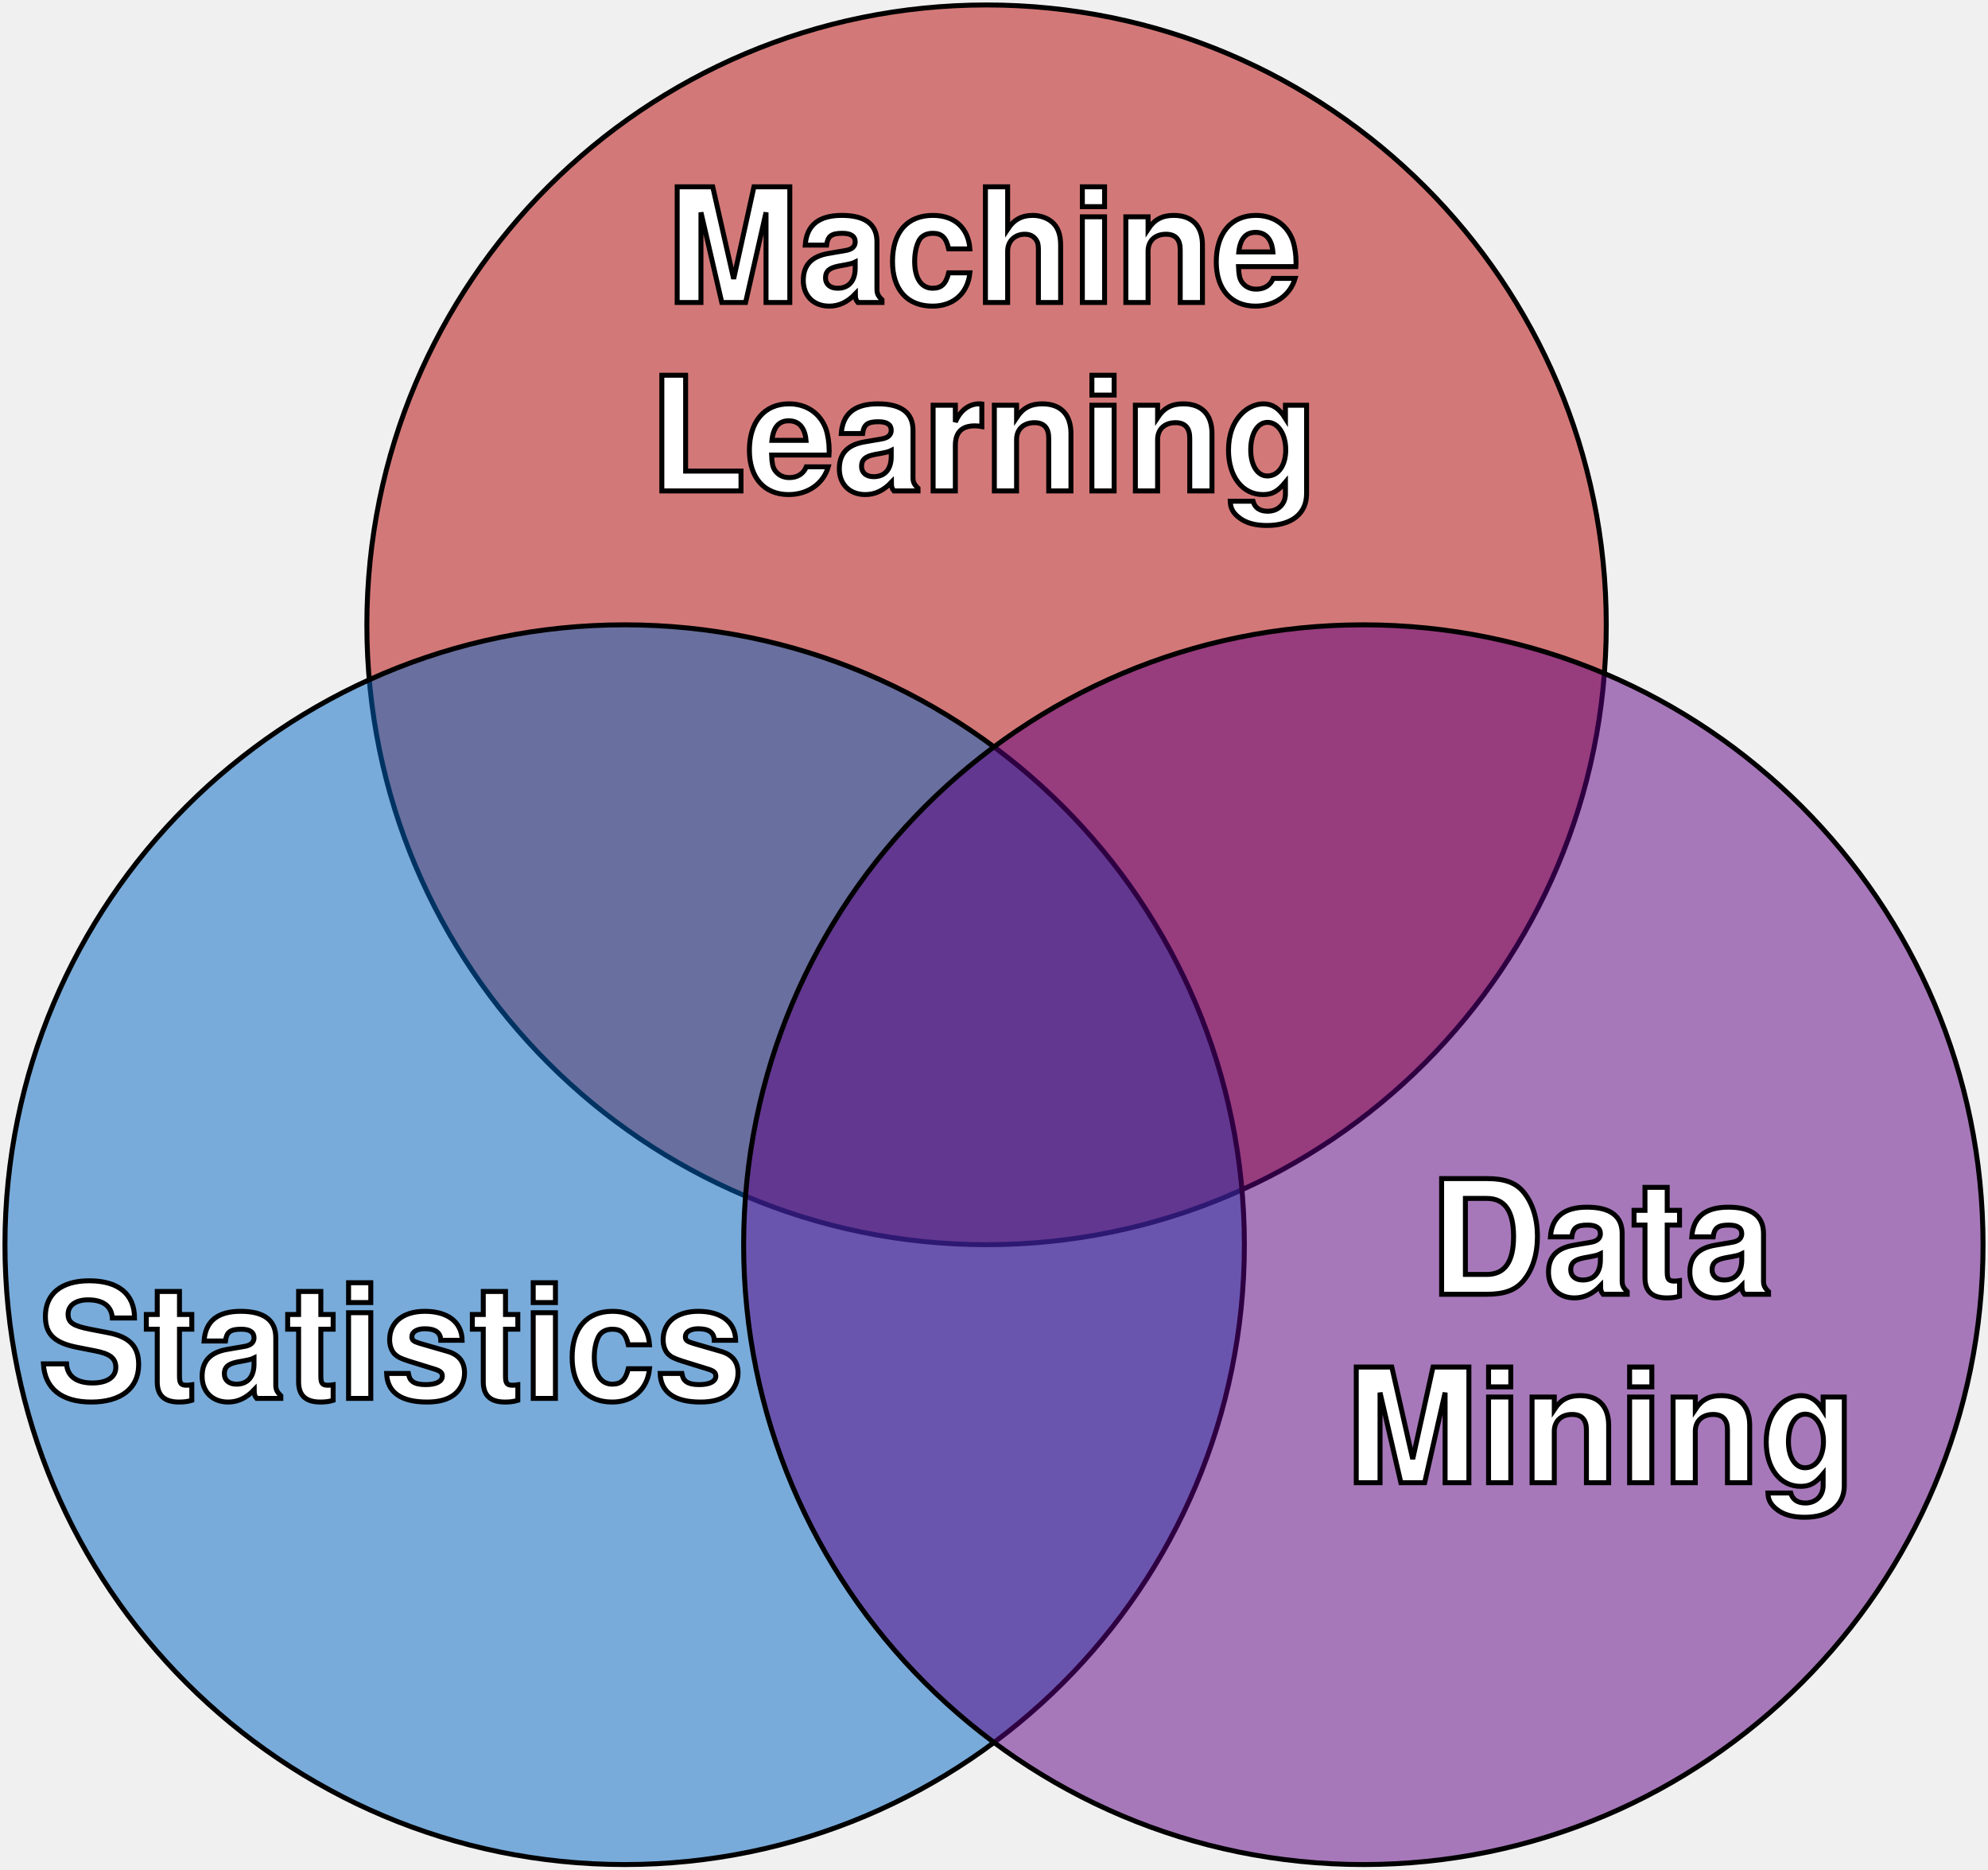
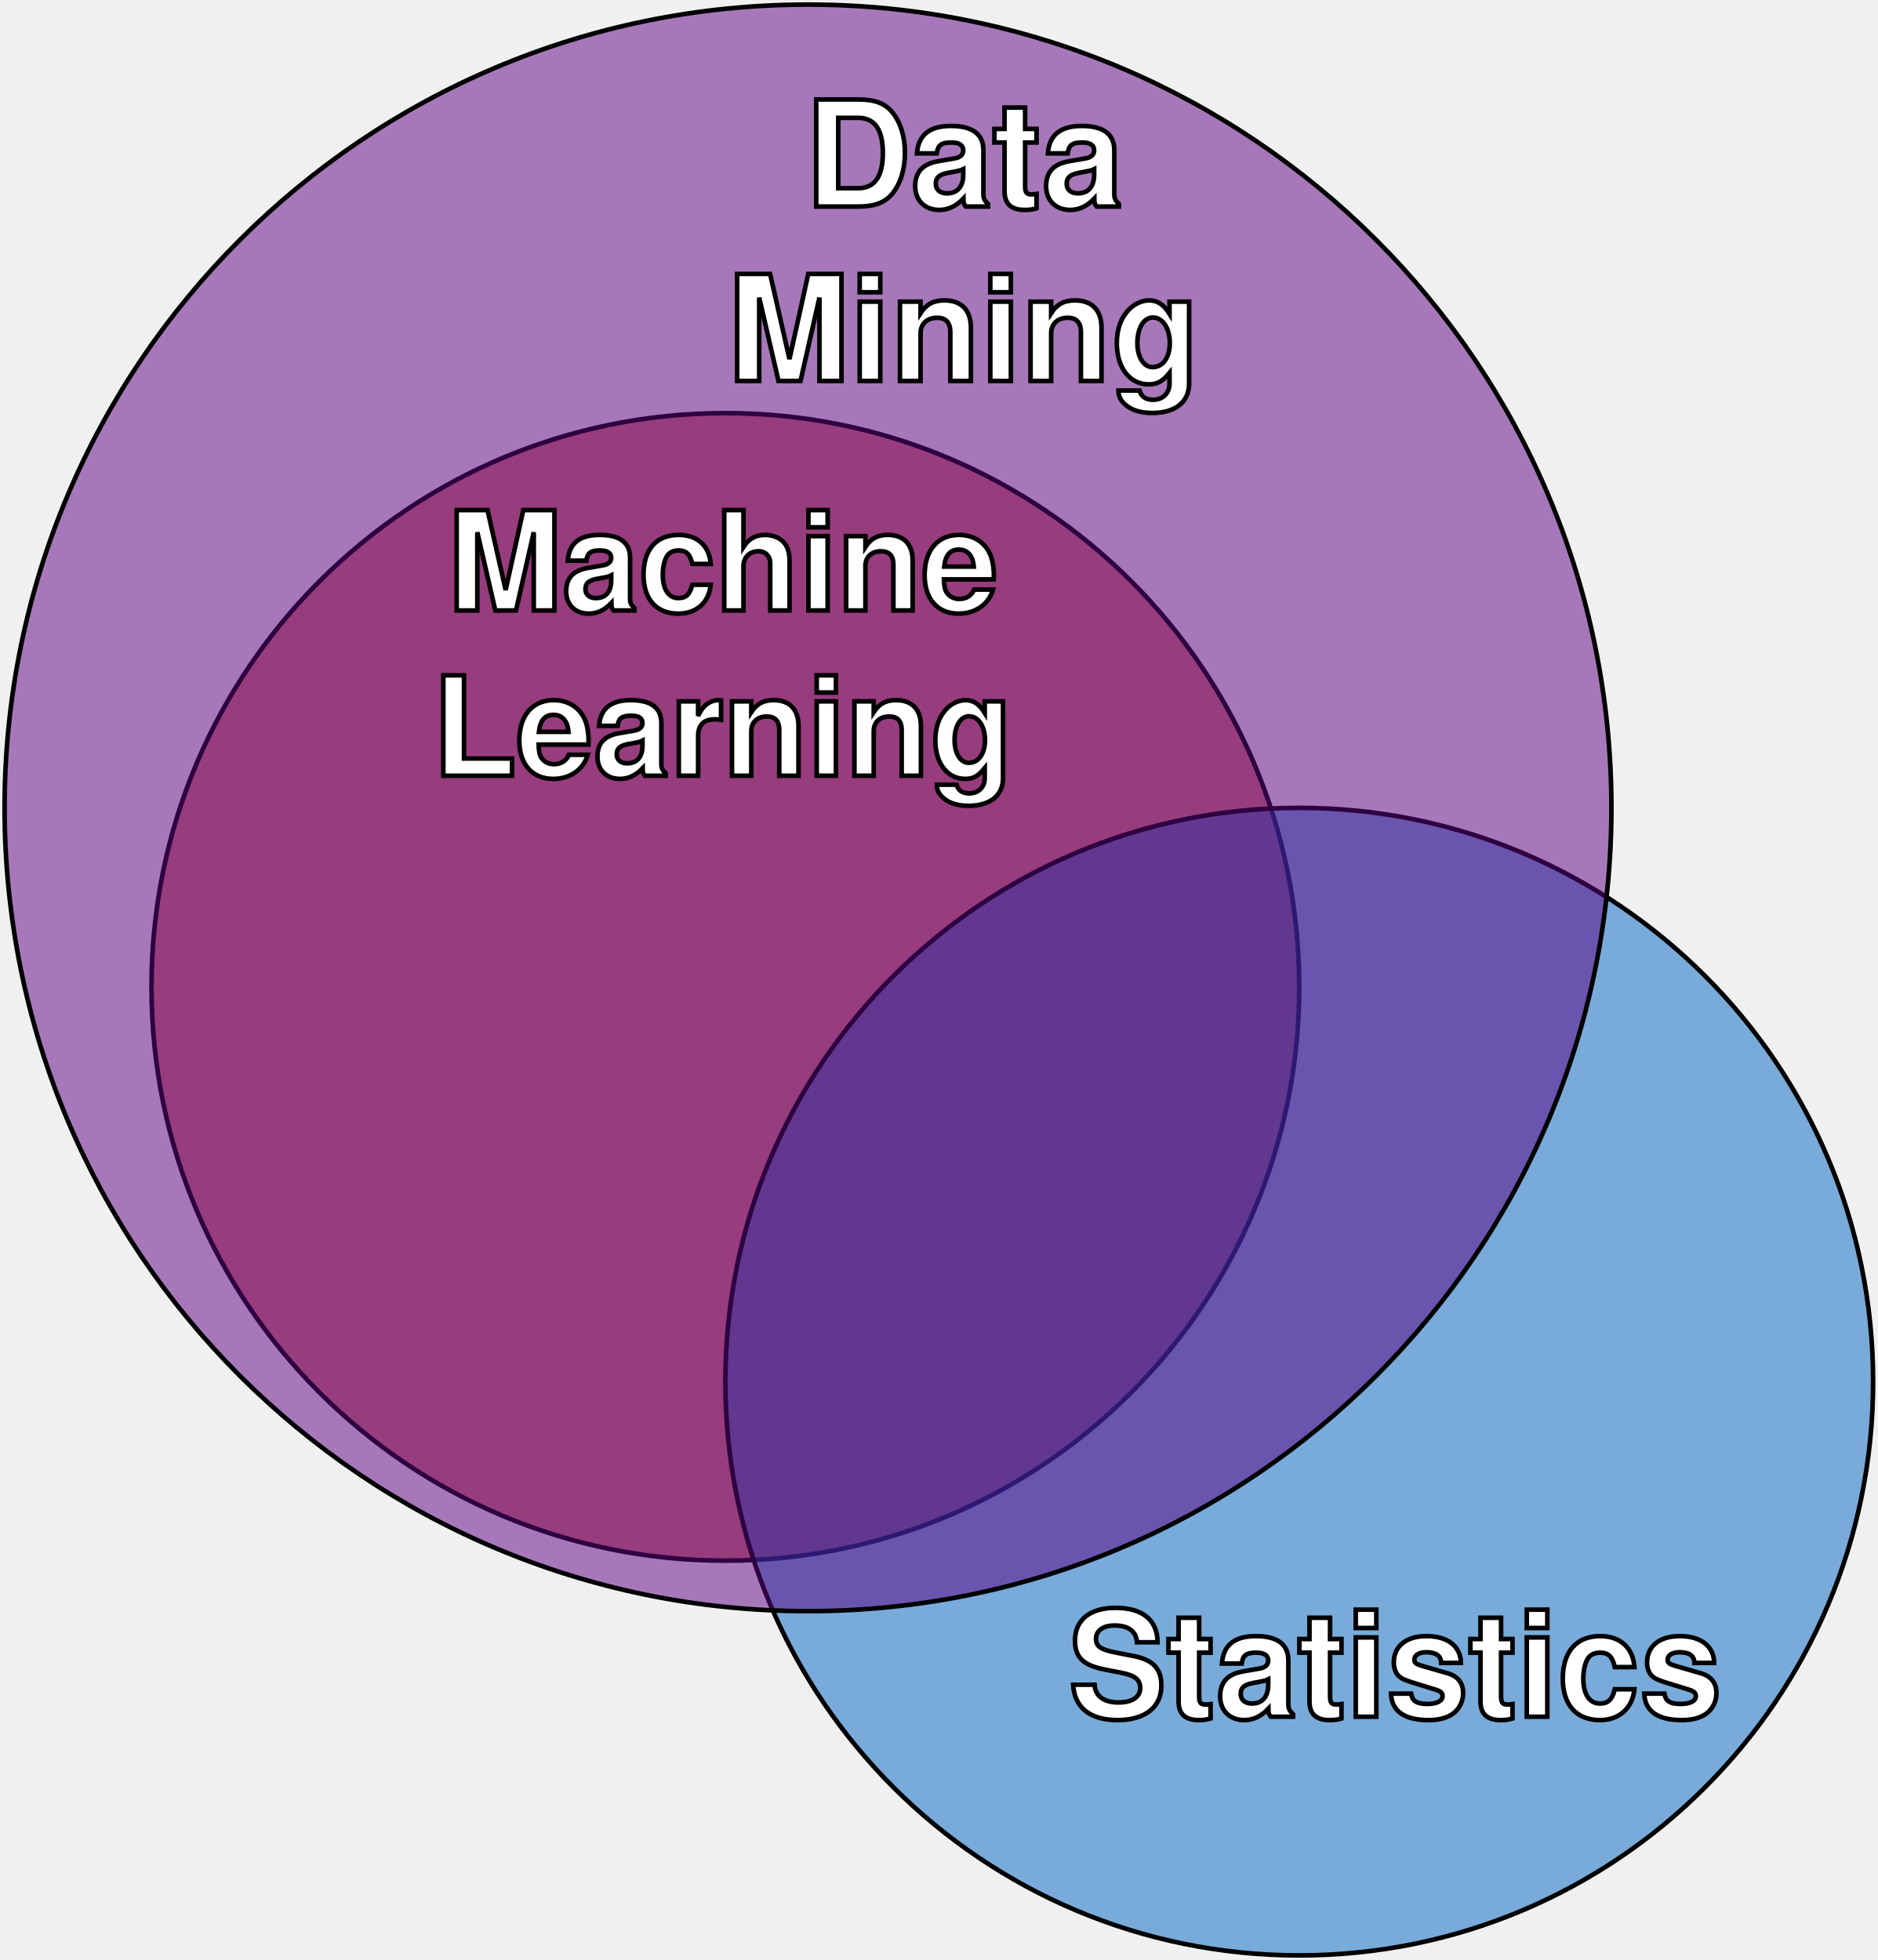
- <svg xmlns="http://www.w3.org/2000/svg" width="401px" height="377px" viewBox="0 0 401 377" version="1.1">
+ <svg xmlns="http://www.w3.org/2000/svg" width="409px" height="427px" viewBox="0 0 409 427" version="1.1">
  <defs />
  <g id="Page-1" stroke="none" stroke-width="1" fill="none" fill-rule="evenodd">
    <g id="Group" transform="translate(1, 1)" stroke="#000000">
-       <circle id="Oval-1" fill-opacity="0.5" fill="#B70000" cx="198" cy="125" r="125" />
-       <circle id="Oval-1" fill-opacity="0.5" fill="#0067C4" cx="125" cy="250" r="125" />
-       <circle id="Oval-1" fill-opacity="0.5" fill="#5D0182" cx="274" cy="250" r="125" />
-       <text id="Machine-Learning" fill="#FFFFFF" font-family="Helvetica-Bold, Helvetica" font-size="32" font-weight="bold">
-         <tspan x="133.484" y="60">Machine</tspan>
-         <tspan x="129.938" y="98">Learning</tspan>
+       <circle id="Oval-1" fill-opacity="0.5" fill="#B70000" cx="157" cy="214" r="125" />
+       <circle id="Oval-1" fill-opacity="0.5" fill="#0067C4" cx="282" cy="300" r="125" />
+       <circle id="Oval-1" fill-opacity="0.5" fill="#5D0182" cx="175" cy="175" r="175" />
+       <text id="Machine-Learning" fill="#FFFFFF" font-family="Helvetica-Bold, Helvetica" font-size="30" font-weight="bold">
+         <tspan x="96.485" y="132">Machine</tspan>
+         <tspan x="93.16" y="168">Learning</tspan>
      </text>
      <text id="Statistics" fill="#FFFFFF" font-family="Helvetica-Bold, Helvetica" font-size="32" font-weight="bold">
-         <tspan x="6.719" y="281">Statistics</tspan>
+         <tspan x="231.719" y="373">Statistics</tspan>
      </text>
      <text id="Data-Mining" fill="#FFFFFF" font-family="Helvetica-Bold, Helvetica" font-size="32" font-weight="bold">
-         <tspan x="287.32" y="260">Data</tspan>
-         <tspan x="270.461" y="298">Mining</tspan>
+         <tspan x="174.32" y="44">Data</tspan>
+         <tspan x="157.461" y="82">Mining</tspan>
      </text>
    </g>
  </g>
</svg>
